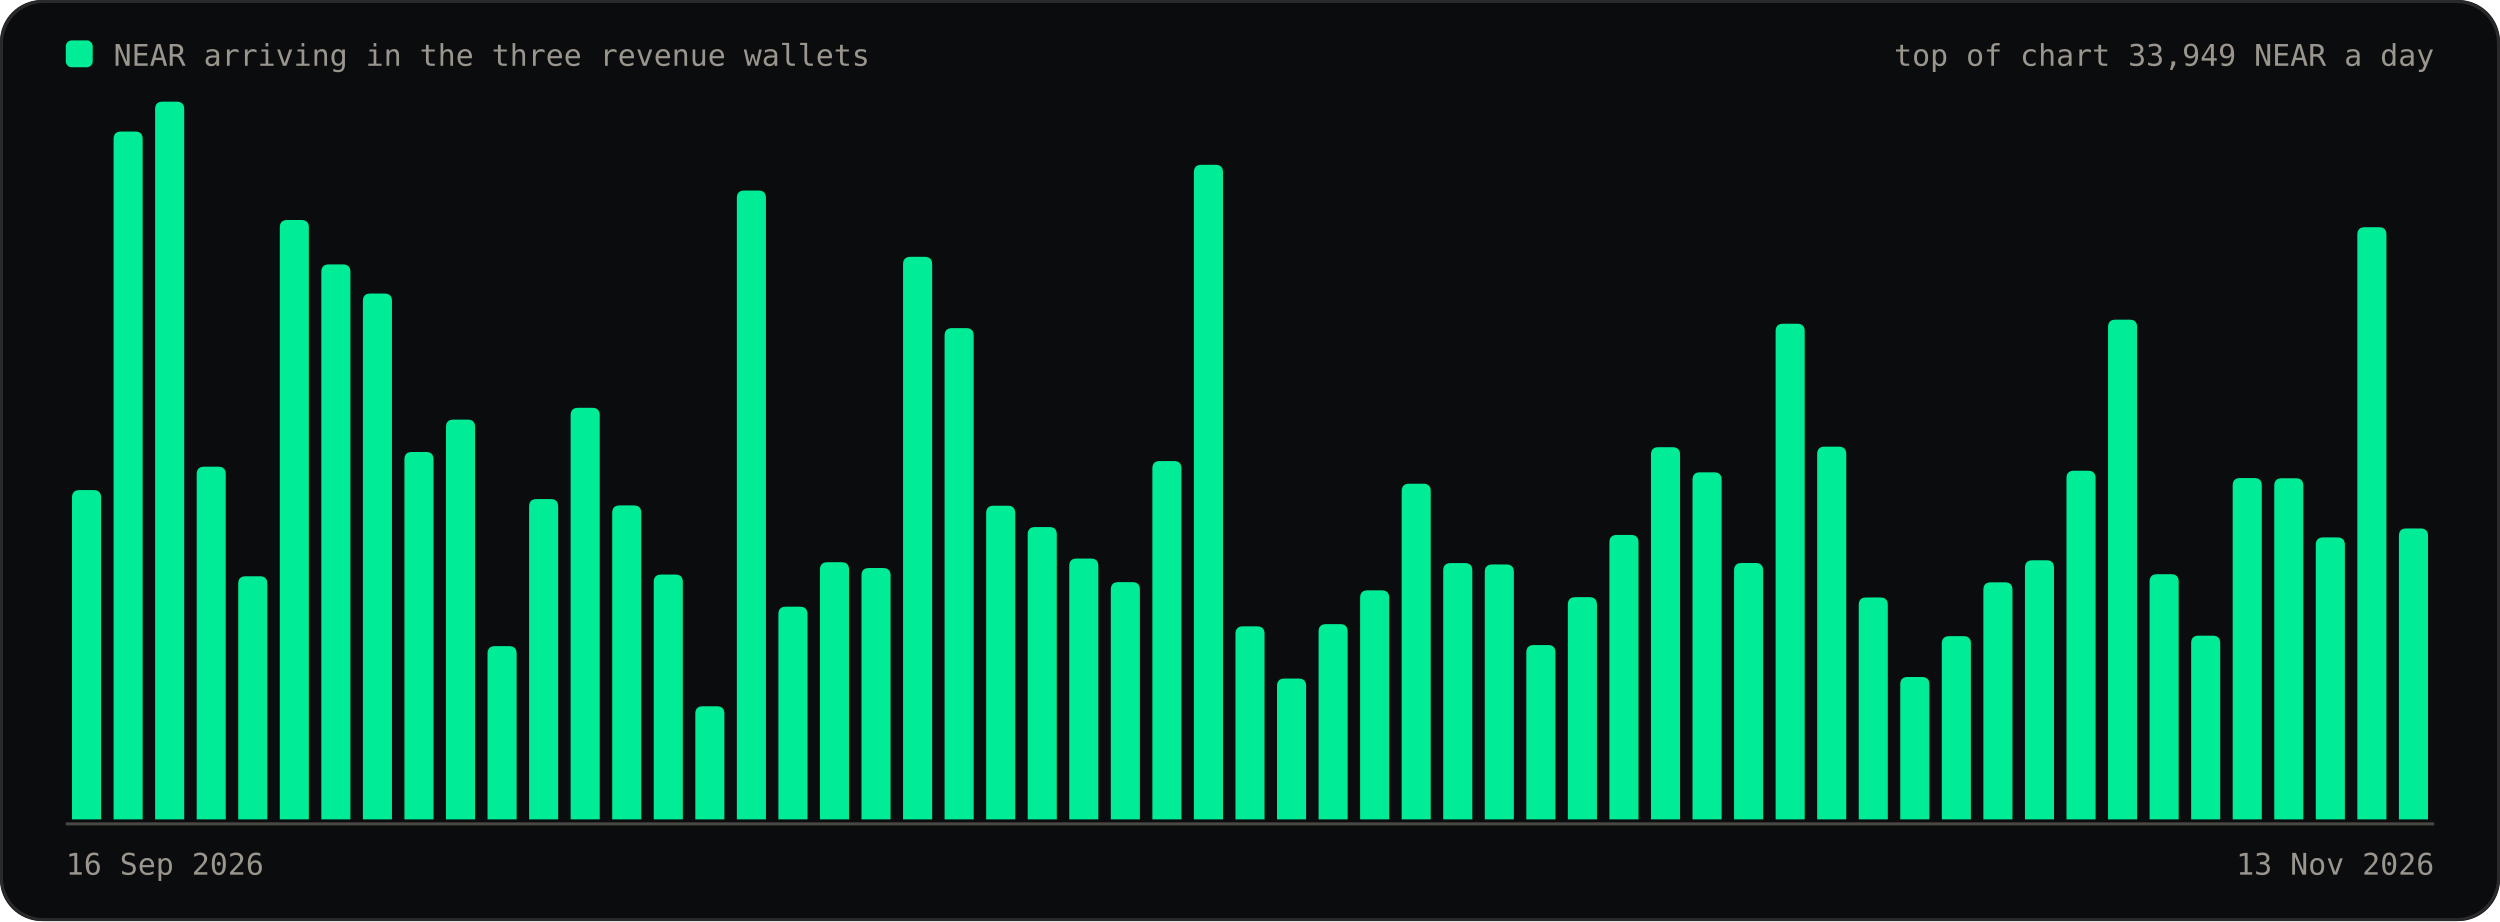
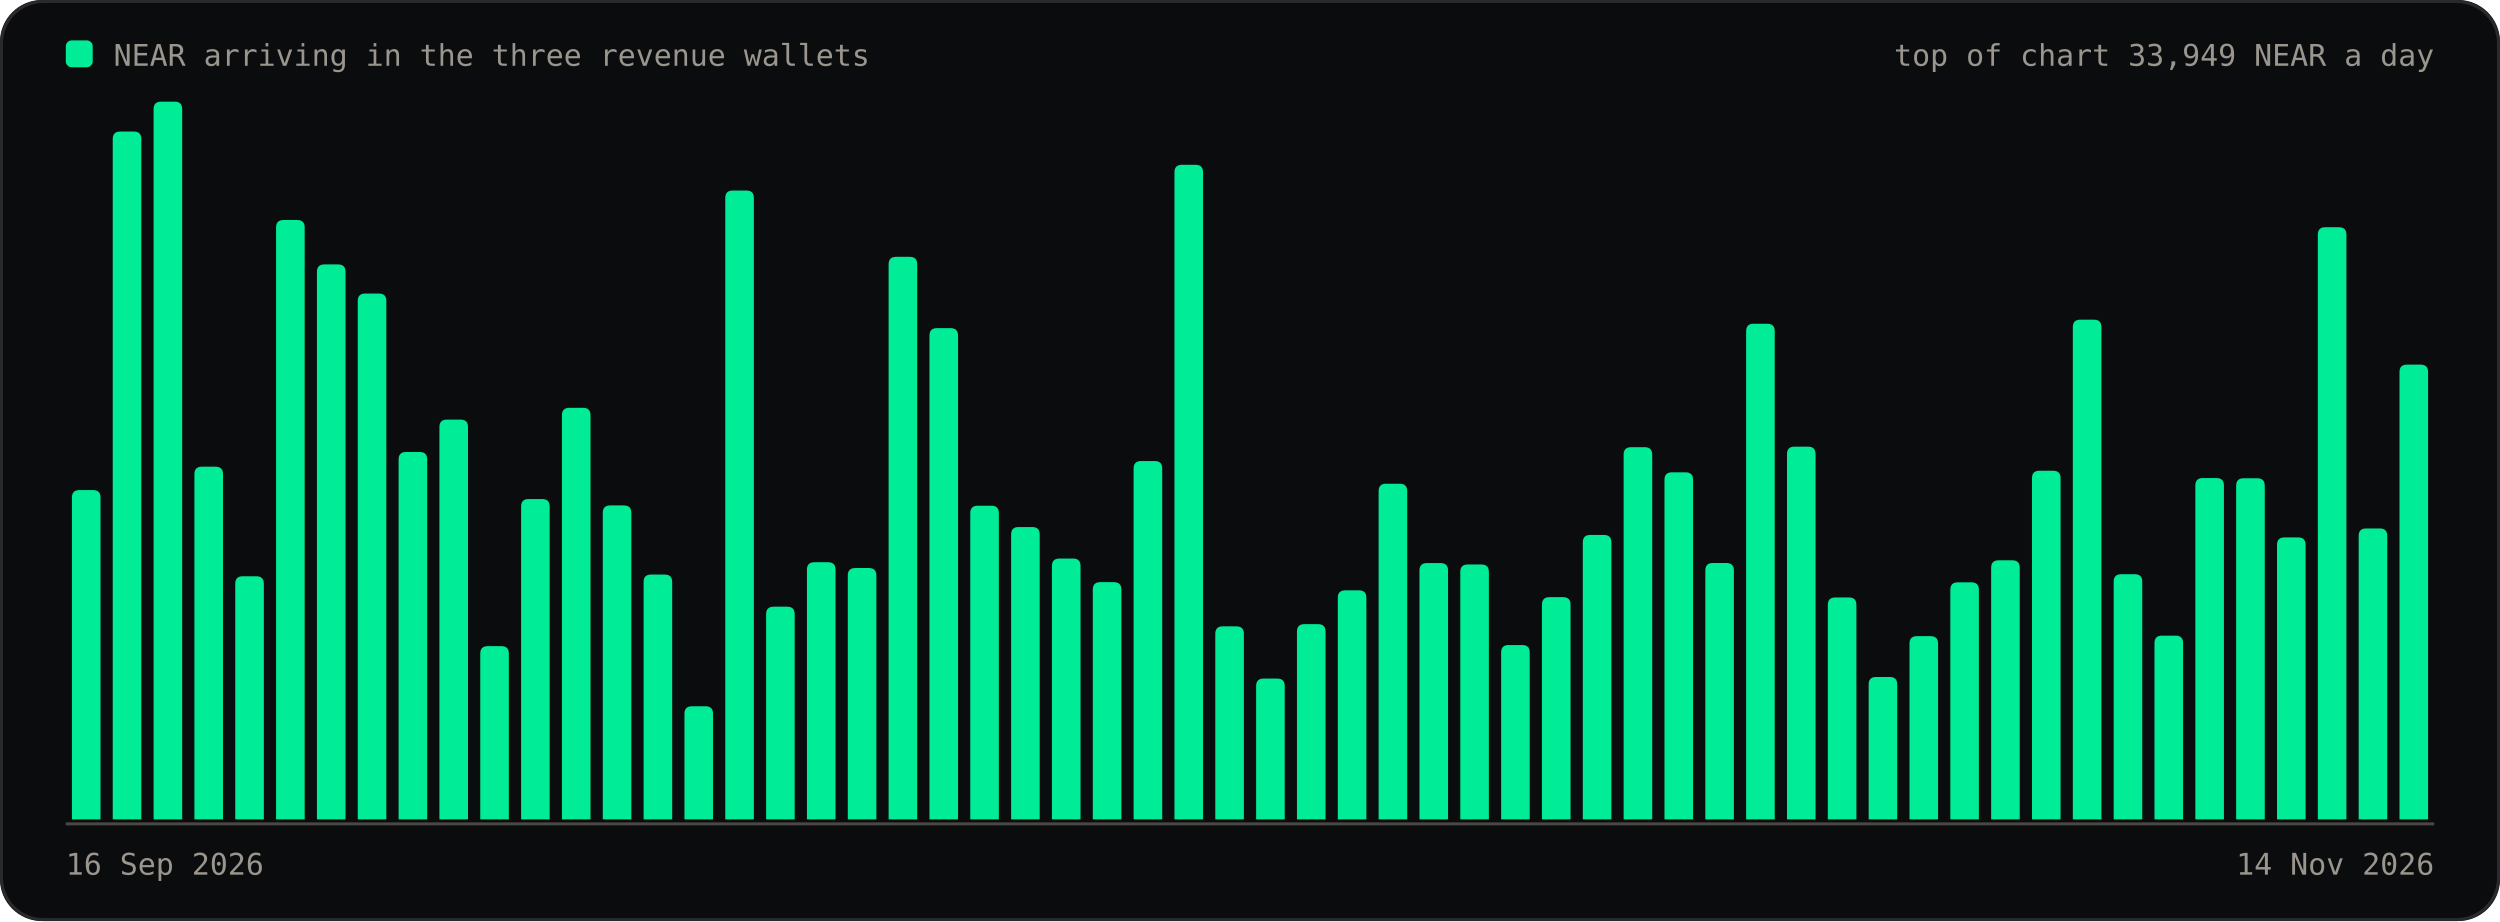
<svg xmlns="http://www.w3.org/2000/svg" viewBox="0 0 836 308" width="836" height="308" font-family="'JetBrains Mono', ui-monospace, SFMono-Regular, Menlo, Consolas, monospace" font-size="9">
  <rect width="836" height="308" rx="14" fill="#0b0c0e" />
  <rect x="0.5" y="0.5" width="835" height="307" rx="14" fill="none" stroke="#2a2a2c" />
  <rect x="22.0" y="13.5" width="9" height="9" rx="2" fill="#00ec97" />
  <text x="38.0" y="22.0" fill="#9a968e" font-size="10" text-anchor="start">NEAR arriving in the three revenue wallets</text>
  <text x="814.0" y="22.0" fill="#9a968e" font-size="10" text-anchor="end">top of chart 33,949 NEAR a day</text>
-   <path d="M24.08 274.00 V166.38 Q24.08 163.88 26.58 163.88 H31.31 Q33.81 163.88 33.81 166.38 V274.00 Z" fill="#00ec97" />
-   <path d="M37.98 274.00 V46.49 Q37.98 43.99 40.48 43.99 H45.21 Q47.71 43.99 47.71 46.49 V274.00 Z" fill="#00ec97" />
-   <path d="M51.87 274.00 V36.50 Q51.87 34.00 54.37 34.00 H59.10 Q61.60 34.00 61.60 36.50 V274.00 Z" fill="#00ec97" />
-   <path d="M65.77 274.00 V158.56 Q65.77 156.06 68.27 156.06 H72.99 Q75.49 156.06 75.49 158.56 V274.00 Z" fill="#00ec97" />
-   <path d="M79.66 274.00 V195.20 Q79.66 192.70 82.16 192.70 H86.89 Q89.39 192.70 89.39 195.20 V274.00 Z" fill="#00ec97" />
-   <path d="M93.56 274.00 V76.07 Q93.56 73.57 96.06 73.57 H100.78 Q103.28 73.57 103.28 76.07 V274.00 Z" fill="#00ec97" />
-   <path d="M107.45 274.00 V90.92 Q107.45 88.42 109.95 88.42 H114.68 Q117.18 88.42 117.18 90.92 V274.00 Z" fill="#00ec97" />
-   <path d="M121.35 274.00 V100.66 Q121.35 98.16 123.85 98.16 H128.57 Q131.07 98.16 131.07 100.66 V274.00 Z" fill="#00ec97" />
-   <path d="M135.24 274.00 V153.64 Q135.24 151.14 137.74 151.14 H142.47 Q144.97 151.14 144.97 153.64 V274.00 Z" fill="#00ec97" />
-   <path d="M149.14 274.00 V142.81 Q149.14 140.31 151.64 140.31 H156.36 Q158.86 140.31 158.86 142.81 V274.00 Z" fill="#00ec97" />
-   <path d="M163.03 274.00 V218.57 Q163.03 216.07 165.53 216.07 H170.26 Q172.76 216.07 172.76 218.57 V274.00 Z" fill="#00ec97" />
-   <path d="M176.93 274.00 V169.38 Q176.93 166.88 179.43 166.88 H184.15 Q186.65 166.88 186.65 169.38 V274.00 Z" fill="#00ec97" />
-   <path d="M190.82 274.00 V138.87 Q190.82 136.37 193.32 136.37 H198.05 Q200.55 136.37 200.55 138.87 V274.00 Z" fill="#00ec97" />
-   <path d="M204.72 274.00 V171.51 Q204.72 169.01 207.22 169.01 H211.94 Q214.44 169.01 214.44 171.51 V274.00 Z" fill="#00ec97" />
-   <path d="M218.61 274.00 V194.63 Q218.61 192.13 221.11 192.13 H225.84 Q228.34 192.13 228.34 194.63 V274.00 Z" fill="#00ec97" />
-   <path d="M232.51 274.00 V238.67 Q232.51 236.17 235.01 236.17 H239.73 Q242.23 236.17 242.23 238.67 V274.00 Z" fill="#00ec97" />
-   <path d="M246.40 274.00 V66.21 Q246.40 63.71 248.90 63.71 H253.63 Q256.13 63.71 256.13 66.21 V274.00 Z" fill="#00ec97" />
-   <path d="M260.29 274.00 V205.38 Q260.29 202.88 262.79 202.88 H267.52 Q270.02 202.88 270.02 205.38 V274.00 Z" fill="#00ec97" />
-   <path d="M274.19 274.00 V190.51 Q274.19 188.01 276.69 188.01 H281.42 Q283.92 188.01 283.92 190.51 V274.00 Z" fill="#00ec97" />
-   <path d="M288.08 274.00 V192.45 Q288.08 189.95 290.58 189.95 H295.31 Q297.81 189.95 297.81 192.45 V274.00 Z" fill="#00ec97" />
-   <path d="M301.98 274.00 V88.38 Q301.98 85.88 304.48 85.88 H309.21 Q311.71 85.88 311.71 88.38 V274.00 Z" fill="#00ec97" />
-   <path d="M315.87 274.00 V112.23 Q315.87 109.73 318.37 109.73 H323.10 Q325.60 109.73 325.60 112.23 V274.00 Z" fill="#00ec97" />
-   <path d="M329.77 274.00 V171.61 Q329.77 169.11 332.27 169.11 H336.99 Q339.49 169.11 339.49 171.61 V274.00 Z" fill="#00ec97" />
-   <path d="M343.66 274.00 V178.74 Q343.66 176.24 346.16 176.24 H350.89 Q353.39 176.24 353.39 178.74 V274.00 Z" fill="#00ec97" />
-   <path d="M357.56 274.00 V189.27 Q357.56 186.77 360.06 186.77 H364.78 Q367.28 186.77 367.28 189.27 V274.00 Z" fill="#00ec97" />
-   <path d="M371.45 274.00 V197.17 Q371.45 194.67 373.95 194.67 H378.68 Q381.18 194.67 381.18 197.17 V274.00 Z" fill="#00ec97" />
-   <path d="M385.35 274.00 V156.67 Q385.35 154.17 387.85 154.17 H392.57 Q395.07 154.17 395.07 156.67 V274.00 Z" fill="#00ec97" />
-   <path d="M399.24 274.00 V57.61 Q399.24 55.11 401.74 55.11 H406.47 Q408.97 55.11 408.97 57.61 V274.00 Z" fill="#00ec97" />
-   <path d="M413.14 274.00 V211.95 Q413.14 209.45 415.64 209.45 H420.36 Q422.86 209.45 422.86 211.95 V274.00 Z" fill="#00ec97" />
-   <path d="M427.03 274.00 V229.41 Q427.03 226.91 429.53 226.91 H434.26 Q436.76 226.91 436.76 229.41 V274.00 Z" fill="#00ec97" />
-   <path d="M440.93 274.00 V211.21 Q440.93 208.71 443.43 208.71 H448.15 Q450.65 208.71 450.65 211.21 V274.00 Z" fill="#00ec97" />
-   <path d="M454.82 274.00 V199.91 Q454.82 197.41 457.32 197.41 H462.05 Q464.55 197.41 464.55 199.91 V274.00 Z" fill="#00ec97" />
-   <path d="M468.72 274.00 V164.25 Q468.72 161.75 471.22 161.75 H475.94 Q478.44 161.75 478.44 164.25 V274.00 Z" fill="#00ec97" />
-   <path d="M482.61 274.00 V190.79 Q482.61 188.29 485.11 188.29 H489.84 Q492.34 188.29 492.34 190.79 V274.00 Z" fill="#00ec97" />
-   <path d="M496.51 274.00 V191.26 Q496.51 188.76 499.01 188.76 H503.73 Q506.23 188.76 506.23 191.26 V274.00 Z" fill="#00ec97" />
-   <path d="M510.40 274.00 V218.20 Q510.40 215.70 512.90 215.70 H517.63 Q520.13 215.70 520.13 218.20 V274.00 Z" fill="#00ec97" />
-   <path d="M524.29 274.00 V202.19 Q524.29 199.69 526.79 199.69 H531.52 Q534.02 199.69 534.02 202.19 V274.00 Z" fill="#00ec97" />
-   <path d="M538.19 274.00 V181.38 Q538.19 178.88 540.69 178.88 H545.42 Q547.92 178.88 547.92 181.38 V274.00 Z" fill="#00ec97" />
-   <path d="M552.08 274.00 V152.04 Q552.08 149.54 554.58 149.54 H559.31 Q561.81 149.54 561.81 152.04 V274.00 Z" fill="#00ec97" />
-   <path d="M565.98 274.00 V160.44 Q565.98 157.94 568.48 157.94 H573.21 Q575.71 157.94 575.71 160.44 V274.00 Z" fill="#00ec97" />
-   <path d="M579.87 274.00 V190.77 Q579.87 188.27 582.37 188.27 H587.10 Q589.60 188.27 589.60 190.77 V274.00 Z" fill="#00ec97" />
-   <path d="M593.77 274.00 V110.75 Q593.77 108.25 596.27 108.25 H600.99 Q603.49 108.25 603.49 110.75 V274.00 Z" fill="#00ec97" />
-   <path d="M607.66 274.00 V151.86 Q607.66 149.36 610.16 149.36 H614.89 Q617.39 149.36 617.39 151.86 V274.00 Z" fill="#00ec97" />
-   <path d="M621.56 274.00 V202.29 Q621.56 199.79 624.06 199.79 H628.78 Q631.28 199.79 631.28 202.29 V274.00 Z" fill="#00ec97" />
-   <path d="M635.45 274.00 V228.88 Q635.45 226.38 637.95 226.38 H642.68 Q645.18 226.38 645.18 228.88 V274.00 Z" fill="#00ec97" />
-   <path d="M649.35 274.00 V215.23 Q649.35 212.73 651.85 212.73 H656.57 Q659.07 212.73 659.07 215.23 V274.00 Z" fill="#00ec97" />
-   <path d="M663.24 274.00 V197.23 Q663.24 194.73 665.74 194.73 H670.47 Q672.97 194.73 672.97 197.23 V274.00 Z" fill="#00ec97" />
-   <path d="M677.14 274.00 V189.86 Q677.14 187.36 679.64 187.36 H684.36 Q686.86 187.36 686.86 189.86 V274.00 Z" fill="#00ec97" />
-   <path d="M691.03 274.00 V159.91 Q691.03 157.41 693.53 157.41 H698.26 Q700.76 157.41 700.76 159.91 V274.00 Z" fill="#00ec97" />
-   <path d="M704.93 274.00 V109.40 Q704.93 106.90 707.43 106.90 H712.15 Q714.65 106.90 714.65 109.40 V274.00 Z" fill="#00ec97" />
-   <path d="M718.82 274.00 V194.52 Q718.82 192.02 721.32 192.02 H726.05 Q728.55 192.02 728.55 194.52 V274.00 Z" fill="#00ec97" />
-   <path d="M732.72 274.00 V215.06 Q732.72 212.56 735.22 212.56 H739.94 Q742.44 212.56 742.44 215.06 V274.00 Z" fill="#00ec97" />
-   <path d="M746.61 274.00 V162.36 Q746.61 159.86 749.11 159.86 H753.84 Q756.34 159.86 756.34 162.36 V274.00 Z" fill="#00ec97" />
-   <path d="M760.51 274.00 V162.43 Q760.51 159.93 763.01 159.93 H767.73 Q770.23 159.93 770.23 162.43 V274.00 Z" fill="#00ec97" />
-   <path d="M774.40 274.00 V182.21 Q774.40 179.71 776.90 179.71 H781.63 Q784.13 179.71 784.13 182.21 V274.00 Z" fill="#00ec97" />
-   <path d="M788.29 274.00 V78.48 Q788.29 75.98 790.79 75.98 H795.52 Q798.02 75.98 798.02 78.48 V274.00 Z" fill="#00ec97" />
-   <path d="M802.19 274.00 V179.21 Q802.19 176.71 804.69 176.71 H809.42 Q811.92 176.71 811.92 179.21 V274.00 Z" fill="#00ec97" />
+   <path d="M24.05 274.00 V166.38 Q24.05 163.88 26.55 163.88 H31.11 Q33.61 163.88 33.61 166.38 V274.00 Z" fill="#00ec97" />
+   <path d="M37.70 274.00 V46.49 Q37.70 43.99 40.20 43.99 H44.76 Q47.26 43.99 47.26 46.49 V274.00 Z" fill="#00ec97" />
+   <path d="M51.36 274.00 V36.50 Q51.36 34.00 53.86 34.00 H58.42 Q60.92 34.00 60.92 36.50 V274.00 Z" fill="#00ec97" />
+   <path d="M65.01 274.00 V158.56 Q65.01 156.06 67.51 156.06 H72.07 Q74.57 156.06 74.57 158.56 V274.00 Z" fill="#00ec97" />
+   <path d="M78.67 274.00 V195.20 Q78.67 192.70 81.17 192.70 H85.73 Q88.23 192.70 88.23 195.20 V274.00 Z" fill="#00ec97" />
+   <path d="M92.32 274.00 V76.07 Q92.32 73.57 94.82 73.57 H99.38 Q101.88 73.57 101.88 76.07 V274.00 Z" fill="#00ec97" />
+   <path d="M105.98 274.00 V90.92 Q105.98 88.42 108.48 88.42 H113.04 Q115.54 88.42 115.54 90.92 V274.00 Z" fill="#00ec97" />
+   <path d="M119.63 274.00 V100.66 Q119.63 98.16 122.13 98.16 H126.69 Q129.19 98.16 129.19 100.66 V274.00 Z" fill="#00ec97" />
+   <path d="M133.29 274.00 V153.64 Q133.29 151.14 135.79 151.14 H140.35 Q142.85 151.14 142.85 153.64 V274.00 Z" fill="#00ec97" />
+   <path d="M146.94 274.00 V142.81 Q146.94 140.31 149.44 140.31 H154.00 Q156.50 140.31 156.50 142.81 V274.00 Z" fill="#00ec97" />
+   <path d="M160.60 274.00 V218.57 Q160.60 216.07 163.10 216.07 H167.66 Q170.16 216.07 170.16 218.57 V274.00 Z" fill="#00ec97" />
+   <path d="M174.26 274.00 V169.38 Q174.26 166.88 176.76 166.88 H181.31 Q183.81 166.88 183.81 169.38 V274.00 Z" fill="#00ec97" />
+   <path d="M187.91 274.00 V138.87 Q187.91 136.37 190.41 136.37 H194.97 Q197.47 136.37 197.47 138.87 V274.00 Z" fill="#00ec97" />
+   <path d="M201.57 274.00 V171.51 Q201.57 169.01 204.07 169.01 H208.62 Q211.12 169.01 211.12 171.51 V274.00 Z" fill="#00ec97" />
+   <path d="M215.22 274.00 V194.63 Q215.22 192.13 217.72 192.13 H222.28 Q224.78 192.13 224.78 194.63 V274.00 Z" fill="#00ec97" />
+   <path d="M228.88 274.00 V238.67 Q228.88 236.17 231.38 236.17 H235.93 Q238.43 236.17 238.43 238.67 V274.00 Z" fill="#00ec97" />
+   <path d="M242.53 274.00 V66.21 Q242.53 63.71 245.03 63.71 H249.59 Q252.09 63.71 252.09 66.21 V274.00 Z" fill="#00ec97" />
+   <path d="M256.19 274.00 V205.38 Q256.19 202.88 258.69 202.88 H263.24 Q265.74 202.88 265.74 205.38 V274.00 Z" fill="#00ec97" />
+   <path d="M269.84 274.00 V190.51 Q269.84 188.01 272.34 188.01 H276.90 Q279.40 188.01 279.40 190.51 V274.00 Z" fill="#00ec97" />
+   <path d="M283.50 274.00 V192.45 Q283.50 189.95 286.00 189.95 H290.56 Q293.06 189.95 293.06 192.45 V274.00 Z" fill="#00ec97" />
+   <path d="M297.15 274.00 V88.38 Q297.15 85.88 299.65 85.88 H304.21 Q306.71 85.88 306.71 88.38 V274.00 Z" fill="#00ec97" />
+   <path d="M310.81 274.00 V112.23 Q310.81 109.73 313.31 109.73 H317.87 Q320.37 109.73 320.37 112.23 V274.00 Z" fill="#00ec97" />
+   <path d="M324.46 274.00 V171.61 Q324.46 169.11 326.96 169.11 H331.52 Q334.02 169.11 334.02 171.61 V274.00 Z" fill="#00ec97" />
+   <path d="M338.12 274.00 V178.74 Q338.12 176.24 340.62 176.24 H345.18 Q347.68 176.24 347.68 178.74 V274.00 Z" fill="#00ec97" />
+   <path d="M351.77 274.00 V189.27 Q351.77 186.77 354.27 186.77 H358.83 Q361.33 186.77 361.33 189.27 V274.00 Z" fill="#00ec97" />
+   <path d="M365.43 274.00 V197.17 Q365.43 194.67 367.93 194.67 H372.49 Q374.99 194.67 374.99 197.17 V274.00 Z" fill="#00ec97" />
+   <path d="M379.08 274.00 V156.67 Q379.08 154.17 381.58 154.17 H386.14 Q388.64 154.17 388.64 156.67 V274.00 Z" fill="#00ec97" />
+   <path d="M392.74 274.00 V57.61 Q392.74 55.11 395.24 55.11 H399.80 Q402.30 55.11 402.30 57.61 V274.00 Z" fill="#00ec97" />
+   <path d="M406.39 274.00 V211.95 Q406.39 209.45 408.89 209.45 H413.45 Q415.95 209.45 415.95 211.95 V274.00 Z" fill="#00ec97" />
+   <path d="M420.05 274.00 V229.41 Q420.05 226.91 422.55 226.91 H427.11 Q429.61 226.91 429.61 229.41 V274.00 Z" fill="#00ec97" />
+   <path d="M433.70 274.00 V211.21 Q433.70 208.71 436.20 208.71 H440.76 Q443.26 208.71 443.26 211.21 V274.00 Z" fill="#00ec97" />
+   <path d="M447.36 274.00 V199.91 Q447.36 197.41 449.86 197.41 H454.42 Q456.92 197.41 456.92 199.91 V274.00 Z" fill="#00ec97" />
+   <path d="M461.01 274.00 V164.25 Q461.01 161.75 463.51 161.75 H468.07 Q470.57 161.75 470.57 164.25 V274.00 Z" fill="#00ec97" />
+   <path d="M474.67 274.00 V190.79 Q474.67 188.29 477.17 188.29 H481.73 Q484.23 188.29 484.23 190.79 V274.00 Z" fill="#00ec97" />
+   <path d="M488.32 274.00 V191.26 Q488.32 188.76 490.82 188.76 H495.38 Q497.88 188.76 497.88 191.26 V274.00 Z" fill="#00ec97" />
+   <path d="M501.98 274.00 V218.20 Q501.98 215.70 504.48 215.70 H509.04 Q511.54 215.70 511.54 218.20 V274.00 Z" fill="#00ec97" />
+   <path d="M515.63 274.00 V202.19 Q515.63 199.69 518.13 199.69 H522.69 Q525.19 199.69 525.19 202.19 V274.00 Z" fill="#00ec97" />
+   <path d="M529.29 274.00 V181.38 Q529.29 178.88 531.79 178.88 H536.35 Q538.85 178.88 538.85 181.38 V274.00 Z" fill="#00ec97" />
+   <path d="M542.94 274.00 V152.04 Q542.94 149.54 545.44 149.54 H550.00 Q552.50 149.54 552.50 152.04 V274.00 Z" fill="#00ec97" />
+   <path d="M556.60 274.00 V160.44 Q556.60 157.94 559.10 157.94 H563.66 Q566.16 157.94 566.16 160.44 V274.00 Z" fill="#00ec97" />
+   <path d="M570.26 274.00 V190.77 Q570.26 188.27 572.76 188.27 H577.31 Q579.81 188.27 579.81 190.77 V274.00 Z" fill="#00ec97" />
+   <path d="M583.91 274.00 V110.75 Q583.91 108.25 586.41 108.25 H590.97 Q593.47 108.25 593.47 110.75 V274.00 Z" fill="#00ec97" />
+   <path d="M597.57 274.00 V151.86 Q597.57 149.36 600.07 149.36 H604.62 Q607.12 149.36 607.12 151.86 V274.00 Z" fill="#00ec97" />
+   <path d="M611.22 274.00 V202.29 Q611.22 199.79 613.72 199.79 H618.28 Q620.78 199.79 620.78 202.29 V274.00 Z" fill="#00ec97" />
+   <path d="M624.88 274.00 V228.88 Q624.88 226.38 627.38 226.38 H631.93 Q634.43 226.38 634.43 228.88 V274.00 Z" fill="#00ec97" />
+   <path d="M638.53 274.00 V215.23 Q638.53 212.73 641.03 212.73 H645.59 Q648.09 212.73 648.09 215.23 V274.00 Z" fill="#00ec97" />
+   <path d="M652.19 274.00 V197.23 Q652.19 194.73 654.69 194.73 H659.24 Q661.74 194.73 661.74 197.23 V274.00 Z" fill="#00ec97" />
+   <path d="M665.84 274.00 V189.86 Q665.84 187.36 668.34 187.36 H672.90 Q675.40 187.36 675.40 189.86 V274.00 Z" fill="#00ec97" />
+   <path d="M679.50 274.00 V159.91 Q679.50 157.41 682.00 157.41 H686.56 Q689.06 157.41 689.06 159.91 V274.00 Z" fill="#00ec97" />
+   <path d="M693.15 274.00 V109.40 Q693.15 106.90 695.65 106.90 H700.21 Q702.71 106.90 702.71 109.40 V274.00 Z" fill="#00ec97" />
+   <path d="M706.81 274.00 V194.52 Q706.81 192.02 709.31 192.02 H713.87 Q716.37 192.02 716.37 194.52 V274.00 Z" fill="#00ec97" />
+   <path d="M720.46 274.00 V215.06 Q720.46 212.56 722.96 212.56 H727.52 Q730.02 212.56 730.02 215.06 V274.00 Z" fill="#00ec97" />
+   <path d="M734.12 274.00 V162.36 Q734.12 159.86 736.62 159.86 H741.18 Q743.68 159.86 743.68 162.36 V274.00 Z" fill="#00ec97" />
+   <path d="M747.77 274.00 V162.43 Q747.77 159.93 750.27 159.93 H754.83 Q757.33 159.93 757.33 162.43 V274.00 Z" fill="#00ec97" />
+   <path d="M761.43 274.00 V182.21 Q761.43 179.71 763.93 179.71 H768.49 Q770.99 179.71 770.99 182.21 V274.00 Z" fill="#00ec97" />
+   <path d="M775.08 274.00 V78.48 Q775.08 75.98 777.58 75.98 H782.14 Q784.64 75.98 784.64 78.48 V274.00 Z" fill="#00ec97" />
+   <path d="M788.74 274.00 V179.21 Q788.74 176.71 791.24 176.71 H795.80 Q798.30 176.71 798.30 179.21 V274.00 Z" fill="#00ec97" />
+   <path d="M802.39 274.00 V124.43 Q802.39 121.93 804.89 121.93 H809.45 Q811.95 121.93 811.95 124.43 V274.00 Z" fill="#00ec97" />
  <line x1="22" x2="814.0" y1="275.5" y2="275.5" stroke="#4a4844" />
  <text x="22.0" y="292.5" fill="#9a968e" font-size="10" text-anchor="start">16 Sep 2026</text>
-   <text x="814.0" y="292.5" fill="#9a968e" font-size="10" text-anchor="end">13 Nov 2026</text>
+   <text x="814.0" y="292.5" fill="#9a968e" font-size="10" text-anchor="end">14 Nov 2026</text>
</svg>
